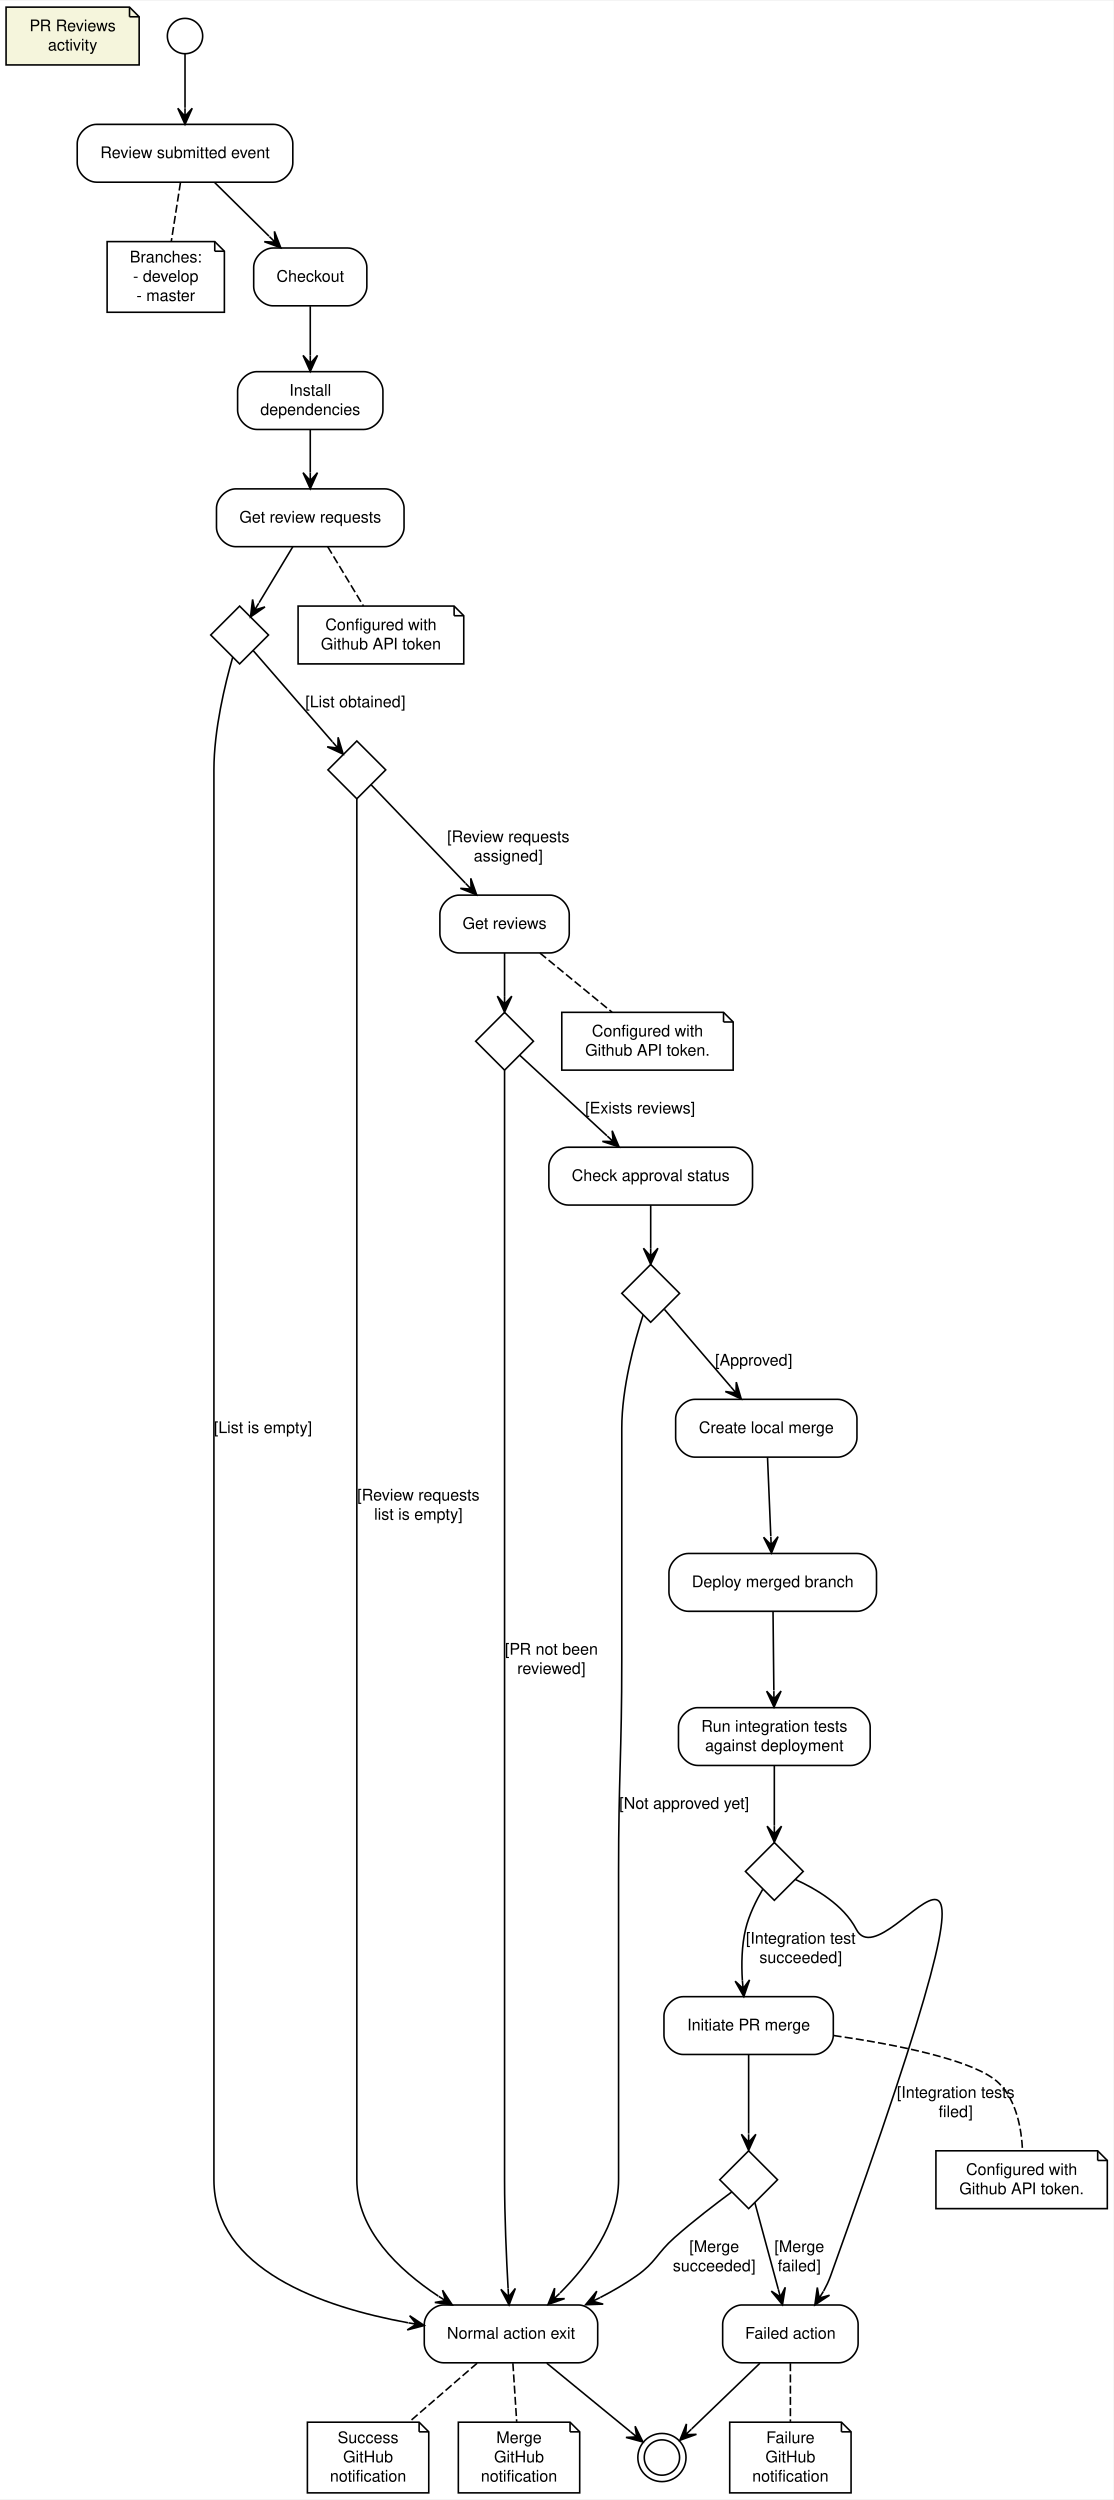
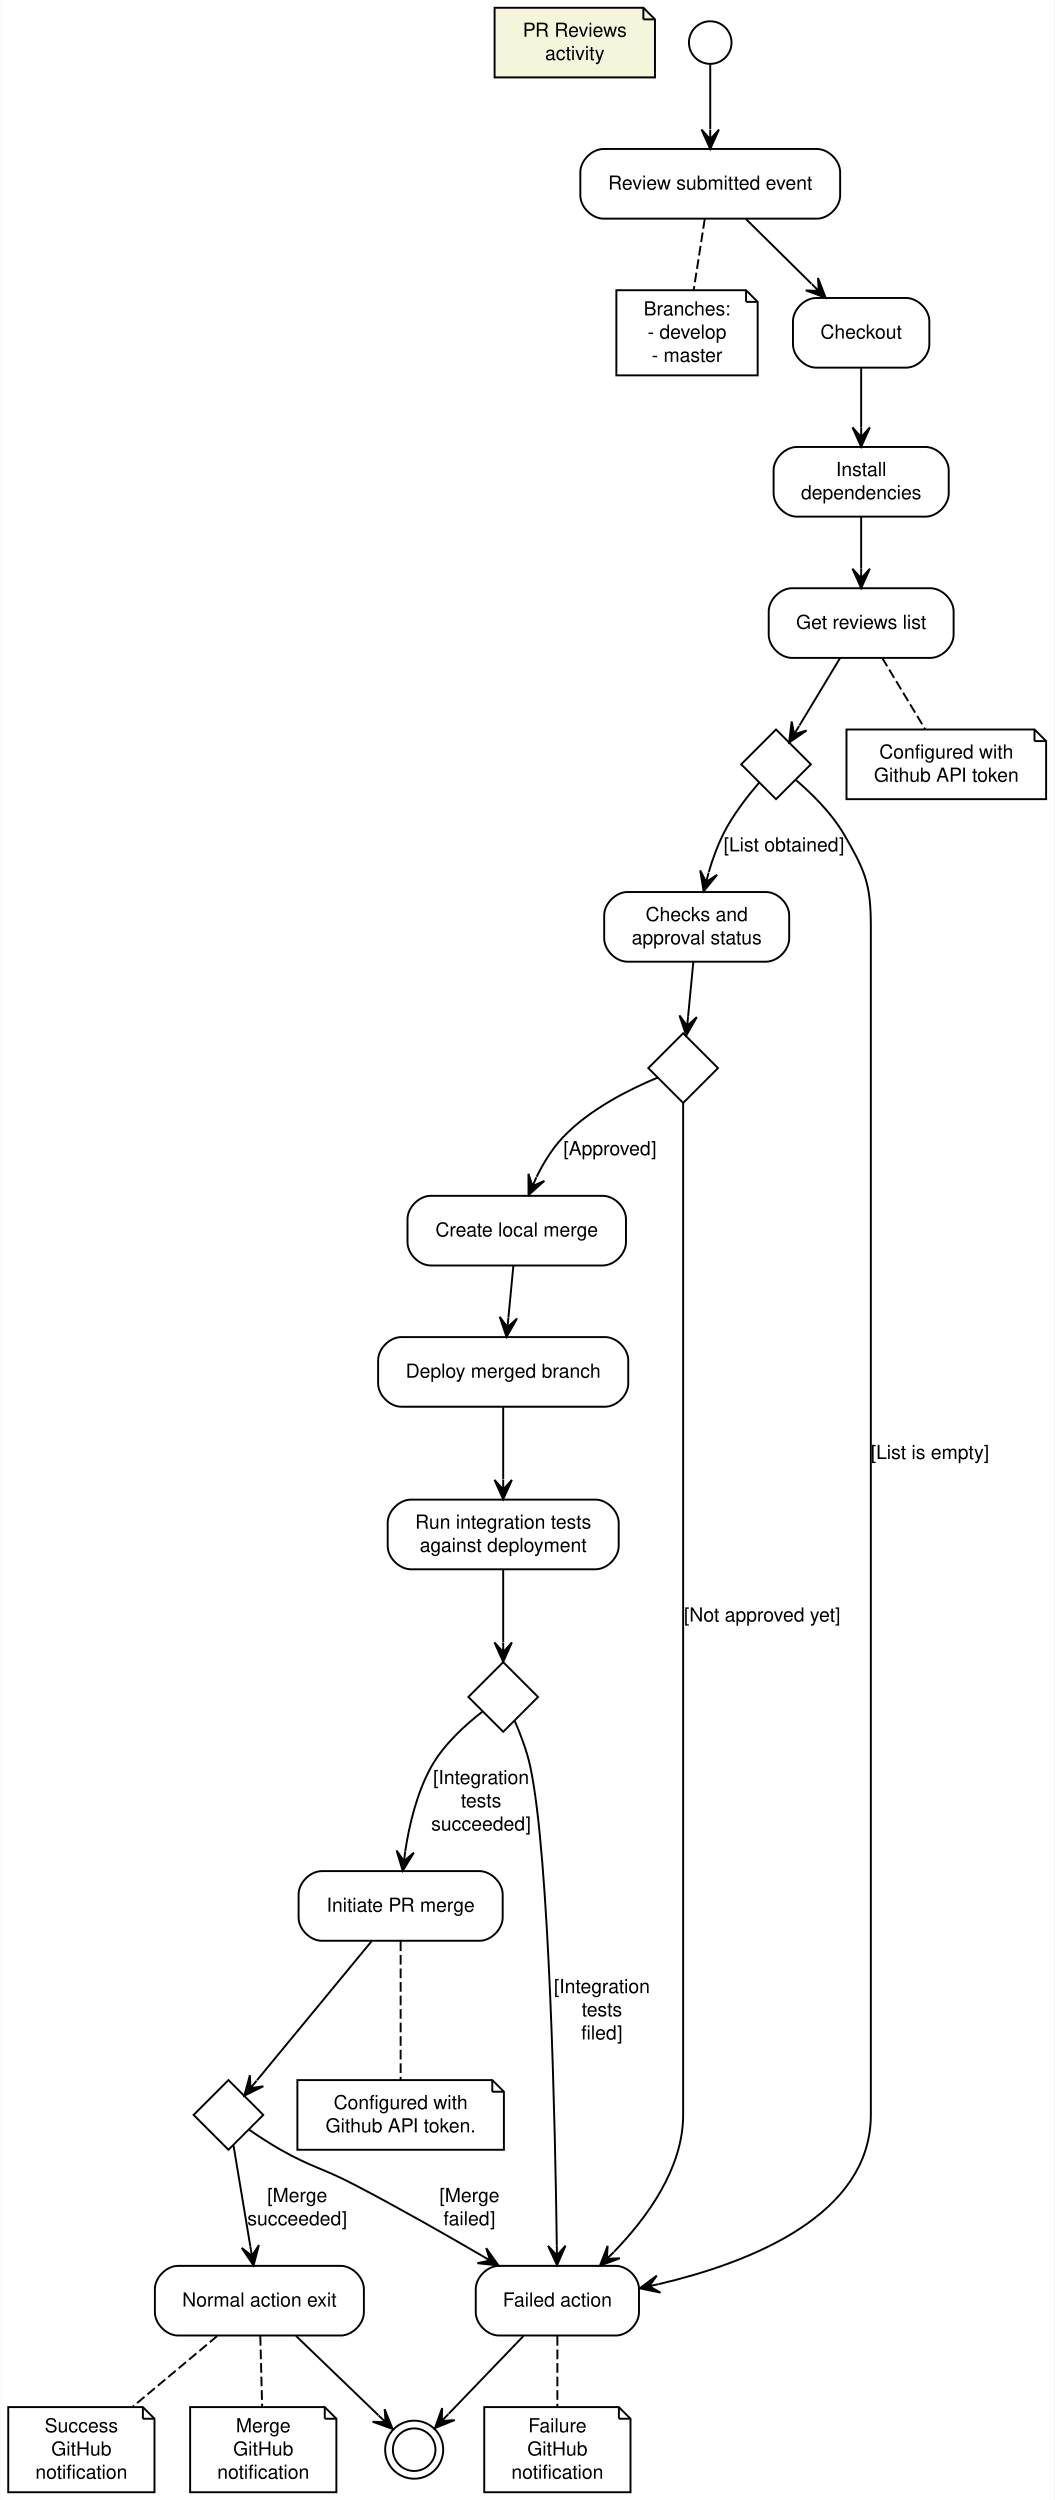
- <svg xmlns="http://www.w3.org/2000/svg" width="693pt" height="1556pt" viewBox="0.00 0.00 693.40 1556.00">
-   <g id="graph0" class="graph" transform="scale(1 1) rotate(0) translate(4 1552)">
-     <polygon fill="#ffffff" stroke="transparent" points="-4,4 -4,-1552 689.403,-1552 689.403,4 -4,4" />
+ <svg xmlns="http://www.w3.org/2000/svg" width="545pt" height="1292pt" viewBox="0.00 0.00 544.69 1292.00">
+   <g id="graph0" class="graph" transform="scale(1 1) rotate(0) translate(4 1288)">
+     <polygon fill="#ffffff" stroke="transparent" points="-4,4 -4,-1288 540.687,-1288 540.687,4 -4,4" />
    <g id="node1" class="node">
-       <polygon fill="#f5f5dc" stroke="#000000" points="76.664,-1548 -.222,-1548 -.222,-1512 82.664,-1512 82.664,-1542 76.664,-1548" />
-       <polyline fill="none" stroke="#000000" points="76.664,-1548 76.664,-1542 " />
-       <polyline fill="none" stroke="#000000" points="82.664,-1542 76.664,-1542 " />
-       <text text-anchor="middle" x="41.221" y="-1533" font-family="Helvetica,sans-Serif" font-size="10.00" fill="#000000">PR Reviews</text>
-       <text text-anchor="middle" x="41.221" y="-1521" font-family="Helvetica,sans-Serif" font-size="10.00" fill="#000000">activity</text>
+       <polygon fill="#f5f5dc" stroke="#000000" points="328.338,-1284 251.451,-1284 251.451,-1248 334.338,-1248 334.338,-1278 328.338,-1284" />
+       <polyline fill="none" stroke="#000000" points="328.338,-1284 328.338,-1278 " />
+       <polyline fill="none" stroke="#000000" points="334.338,-1278 328.338,-1278 " />
+       <text text-anchor="middle" x="292.894" y="-1269" font-family="Helvetica,sans-Serif" font-size="10.00" fill="#000000">PR Reviews</text>
+       <text text-anchor="middle" x="292.894" y="-1257" font-family="Helvetica,sans-Serif" font-size="10.00" fill="#000000">activity</text>
    </g>
    <g id="node2" class="node">
-       <ellipse fill="none" stroke="#000000" cx="111.221" cy="-1530" rx="11" ry="11" />
+       <ellipse fill="none" stroke="#000000" cx="362.894" cy="-1266" rx="11" ry="11" />
    </g>
    <g id="node3" class="node">
-       <path fill="none" stroke="#000000" d="M166.352,-1475C166.352,-1475 56.09,-1475 56.09,-1475 50.09,-1475 44.09,-1469 44.09,-1463 44.09,-1463 44.09,-1451 44.09,-1451 44.09,-1445 50.09,-1439 56.09,-1439 56.09,-1439 166.352,-1439 166.352,-1439 172.352,-1439 178.352,-1445 178.352,-1451 178.352,-1451 178.352,-1463 178.352,-1463 178.352,-1469 172.352,-1475 166.352,-1475" />
-       <text text-anchor="middle" x="111.221" y="-1454" font-family="Helvetica,sans-Serif" font-size="10.00" fill="#000000">Review submitted event</text>
+       <path fill="none" stroke="#000000" d="M418.026,-1211C418.026,-1211 307.763,-1211 307.763,-1211 301.763,-1211 295.763,-1205 295.763,-1199 295.763,-1199 295.763,-1187 295.763,-1187 295.763,-1181 301.763,-1175 307.763,-1175 307.763,-1175 418.026,-1175 418.026,-1175 424.026,-1175 430.026,-1181 430.026,-1187 430.026,-1187 430.026,-1199 430.026,-1199 430.026,-1205 424.026,-1211 418.026,-1211" />
+       <text text-anchor="middle" x="362.894" y="-1190" font-family="Helvetica,sans-Serif" font-size="10.00" fill="#000000">Review submitted event</text>
    </g>
    <g id="edge1" class="edge">
-       <path fill="none" stroke="#000000" d="M111.221,-1518.913C111.221,-1509.996 111.221,-1497.062 111.221,-1485.319" />
-       <polygon fill="#000000" stroke="#000000" points="111.221,-1475.019 115.721,-1485.019 111.221,-1480.019 111.221,-1485.019 111.221,-1485.019 111.221,-1485.019 111.221,-1480.019 106.721,-1485.019 111.221,-1475.019 111.221,-1475.019" />
+       <path fill="none" stroke="#000000" d="M362.894,-1254.913C362.894,-1245.996 362.894,-1233.062 362.894,-1221.319" />
+       <polygon fill="#000000" stroke="#000000" points="362.894,-1211.019 367.395,-1221.019 362.894,-1216.019 362.895,-1221.019 362.895,-1221.019 362.895,-1221.019 362.894,-1216.019 358.395,-1221.019 362.894,-1211.019 362.894,-1211.019" />
    </g>
    <g id="node4" class="node">
-       <polygon fill="none" stroke="#000000" points="129.734,-1402 62.708,-1402 62.708,-1358 135.734,-1358 135.734,-1396 129.734,-1402" />
-       <polyline fill="none" stroke="#000000" points="129.734,-1402 129.734,-1396 " />
-       <polyline fill="none" stroke="#000000" points="135.734,-1396 129.734,-1396 " />
-       <text text-anchor="middle" x="99.221" y="-1389" font-family="Helvetica,sans-Serif" font-size="10.00" fill="#000000">Branches:</text>
-       <text text-anchor="middle" x="99.221" y="-1377" font-family="Helvetica,sans-Serif" font-size="10.00" fill="#000000">- develop</text>
-       <text text-anchor="middle" x="99.221" y="-1365" font-family="Helvetica,sans-Serif" font-size="10.00" fill="#000000">- master</text>
+       <polygon fill="none" stroke="#000000" points="381.408,-1138 314.382,-1138 314.382,-1094 387.408,-1094 387.408,-1132 381.408,-1138" />
+       <polyline fill="none" stroke="#000000" points="381.408,-1138 381.408,-1132 " />
+       <polyline fill="none" stroke="#000000" points="387.408,-1132 381.408,-1132 " />
+       <text text-anchor="middle" x="350.894" y="-1125" font-family="Helvetica,sans-Serif" font-size="10.00" fill="#000000">Branches:</text>
+       <text text-anchor="middle" x="350.894" y="-1113" font-family="Helvetica,sans-Serif" font-size="10.00" fill="#000000">- develop</text>
+       <text text-anchor="middle" x="350.894" y="-1101" font-family="Helvetica,sans-Serif" font-size="10.00" fill="#000000">- master</text>
    </g>
    <g id="edge2" class="edge">
-       <path fill="none" stroke="#000000" stroke-dasharray="5,2" d="M108.377,-1438.752C106.672,-1427.812 104.492,-1413.822 102.687,-1402.238" />
+       <path fill="none" stroke="#000000" stroke-dasharray="5,2" d="M360.051,-1174.752C358.346,-1163.812 356.165,-1149.822 354.36,-1138.238" />
    </g>
    <g id="node5" class="node">
-       <path fill="none" stroke="#000000" d="M212.455,-1398C212.455,-1398 165.987,-1398 165.987,-1398 159.987,-1398 153.987,-1392 153.987,-1386 153.987,-1386 153.987,-1374 153.987,-1374 153.987,-1368 159.987,-1362 165.987,-1362 165.987,-1362 212.455,-1362 212.455,-1362 218.455,-1362 224.455,-1368 224.455,-1374 224.455,-1374 224.455,-1386 224.455,-1386 224.455,-1392 218.455,-1398 212.455,-1398" />
-       <text text-anchor="middle" x="189.221" y="-1377" font-family="Helvetica,sans-Serif" font-size="10.00" fill="#000000">Checkout</text>
+       <path fill="none" stroke="#000000" d="M464.129,-1134C464.129,-1134 417.66,-1134 417.66,-1134 411.66,-1134 405.66,-1128 405.66,-1122 405.66,-1122 405.66,-1110 405.66,-1110 405.66,-1104 411.66,-1098 417.66,-1098 417.66,-1098 464.129,-1098 464.129,-1098 470.129,-1098 476.129,-1104 476.129,-1110 476.129,-1110 476.129,-1122 476.129,-1122 476.129,-1128 470.129,-1134 464.129,-1134" />
+       <text text-anchor="middle" x="440.894" y="-1113" font-family="Helvetica,sans-Serif" font-size="10.00" fill="#000000">Checkout</text>
    </g>
    <g id="edge3" class="edge">
-       <path fill="none" stroke="#000000" d="M129.706,-1438.752C139.808,-1428.779 152.478,-1416.272 163.529,-1405.363" />
-       <polygon fill="#000000" stroke="#000000" points="170.869,-1398.117 166.914,-1408.345 167.31,-1401.63 163.752,-1405.142 163.752,-1405.142 163.752,-1405.142 167.31,-1401.63 160.591,-1401.94 170.869,-1398.117 170.869,-1398.117" />
+       <path fill="none" stroke="#000000" d="M381.379,-1174.752C391.482,-1164.779 404.152,-1152.272 415.202,-1141.363" />
+       <polygon fill="#000000" stroke="#000000" points="422.542,-1134.117 418.587,-1144.345 418.984,-1137.63 415.426,-1141.142 415.426,-1141.142 415.426,-1141.142 418.984,-1137.63 412.264,-1137.94 422.542,-1134.117 422.542,-1134.117" />
    </g>
    <g id="node6" class="node">
-       <path fill="none" stroke="#000000" d="M222.471,-1321C222.471,-1321 155.971,-1321 155.971,-1321 149.971,-1321 143.971,-1315 143.971,-1309 143.971,-1309 143.971,-1297 143.971,-1297 143.971,-1291 149.971,-1285 155.971,-1285 155.971,-1285 222.471,-1285 222.471,-1285 228.471,-1285 234.471,-1291 234.471,-1297 234.471,-1297 234.471,-1309 234.471,-1309 234.471,-1315 228.471,-1321 222.471,-1321" />
-       <text text-anchor="middle" x="189.221" y="-1306" font-family="Helvetica,sans-Serif" font-size="10.00" fill="#000000">Install</text>
-       <text text-anchor="middle" x="189.221" y="-1294" font-family="Helvetica,sans-Serif" font-size="10.00" fill="#000000">dependencies</text>
+       <path fill="none" stroke="#000000" d="M474.145,-1057C474.145,-1057 407.644,-1057 407.644,-1057 401.644,-1057 395.644,-1051 395.644,-1045 395.644,-1045 395.644,-1033 395.644,-1033 395.644,-1027 401.644,-1021 407.644,-1021 407.644,-1021 474.145,-1021 474.145,-1021 480.145,-1021 486.145,-1027 486.145,-1033 486.145,-1033 486.145,-1045 486.145,-1045 486.145,-1051 480.145,-1057 474.145,-1057" />
+       <text text-anchor="middle" x="440.894" y="-1042" font-family="Helvetica,sans-Serif" font-size="10.00" fill="#000000">Install</text>
+       <text text-anchor="middle" x="440.894" y="-1030" font-family="Helvetica,sans-Serif" font-size="10.00" fill="#000000">dependencies</text>
    </g>
    <g id="edge4" class="edge">
-       <path fill="none" stroke="#000000" d="M189.221,-1361.752C189.221,-1352.642 189.221,-1341.417 189.221,-1331.228" />
-       <polygon fill="#000000" stroke="#000000" points="189.221,-1321.117 193.721,-1331.117 189.221,-1326.117 189.221,-1331.117 189.221,-1331.117 189.221,-1331.117 189.221,-1326.117 184.721,-1331.117 189.221,-1321.117 189.221,-1321.117" />
+       <path fill="none" stroke="#000000" d="M440.894,-1097.752C440.894,-1088.642 440.894,-1077.417 440.894,-1067.228" />
+       <polygon fill="#000000" stroke="#000000" points="440.894,-1057.117 445.395,-1067.117 440.894,-1062.117 440.895,-1067.117 440.895,-1067.117 440.895,-1067.117 440.894,-1062.117 436.395,-1067.117 440.894,-1057.117 440.894,-1057.117" />
    </g>
    <g id="node7" class="node">
-       <path fill="none" stroke="#000000" d="M235.625,-1248C235.625,-1248 142.817,-1248 142.817,-1248 136.817,-1248 130.817,-1242 130.817,-1236 130.817,-1236 130.817,-1224 130.817,-1224 130.817,-1218 136.817,-1212 142.817,-1212 142.817,-1212 235.625,-1212 235.625,-1212 241.625,-1212 247.625,-1218 247.625,-1224 247.625,-1224 247.625,-1236 247.625,-1236 247.625,-1242 241.625,-1248 235.625,-1248" />
-       <text text-anchor="middle" x="189.221" y="-1227" font-family="Helvetica,sans-Serif" font-size="10.00" fill="#000000">Get review requests</text>
+       <path fill="none" stroke="#000000" d="M476.672,-984C476.672,-984 405.117,-984 405.117,-984 399.117,-984 393.117,-978 393.117,-972 393.117,-972 393.117,-960 393.117,-960 393.117,-954 399.117,-948 405.117,-948 405.117,-948 476.672,-948 476.672,-948 482.672,-948 488.672,-954 488.672,-960 488.672,-960 488.672,-972 488.672,-972 488.672,-978 482.672,-984 476.672,-984" />
+       <text text-anchor="middle" x="440.894" y="-963" font-family="Helvetica,sans-Serif" font-size="10.00" fill="#000000">Get reviews list</text>
    </g>
    <g id="edge5" class="edge">
-       <path fill="none" stroke="#000000" d="M189.221,-1284.955C189.221,-1276.883 189.221,-1267.176 189.221,-1258.182" />
-       <polygon fill="#000000" stroke="#000000" points="189.221,-1248.09 193.721,-1258.09 189.221,-1253.09 189.221,-1258.09 189.221,-1258.09 189.221,-1258.09 189.221,-1253.09 184.721,-1258.09 189.221,-1248.09 189.221,-1248.09" />
+       <path fill="none" stroke="#000000" d="M440.894,-1020.955C440.894,-1012.883 440.894,-1003.176 440.894,-994.182" />
+       <polygon fill="#000000" stroke="#000000" points="440.894,-984.09 445.395,-994.09 440.894,-989.09 440.895,-994.09 440.895,-994.09 440.895,-994.09 440.894,-989.09 436.395,-994.09 440.894,-984.09 440.894,-984.09" />
    </g>
    <g id="node8" class="node">
-       <polygon fill="none" stroke="#000000" points="145.221,-1175 127.221,-1157 145.221,-1139 163.221,-1157 145.221,-1175" />
+       <polygon fill="none" stroke="#000000" points="396.894,-911 378.894,-893 396.894,-875 414.894,-893 396.894,-911" />
    </g>
    <g id="edge6" class="edge">
-       <path fill="none" stroke="#000000" d="M178.345,-1211.955C171.967,-1201.375 163.898,-1187.987 157.32,-1177.074" />
-       <polygon fill="#000000" stroke="#000000" points="152.004,-1168.254 161.02,-1174.495 154.585,-1172.536 157.166,-1176.818 157.166,-1176.818 157.166,-1176.818 154.585,-1172.536 153.312,-1179.141 152.004,-1168.254 152.004,-1168.254" />
+       <path fill="none" stroke="#000000" d="M430.018,-947.955C423.641,-937.375 415.571,-923.987 408.994,-913.074" />
+       <polygon fill="#000000" stroke="#000000" points="403.678,-904.254 412.694,-910.495 406.259,-908.536 408.84,-912.818 408.84,-912.818 408.84,-912.818 406.259,-908.536 404.986,-915.141 403.678,-904.254 403.678,-904.254" />
    </g>
    <g id="node9" class="node">
-       <polygon fill="none" stroke="#000000" points="278.807,-1175 181.635,-1175 181.635,-1139 284.807,-1139 284.807,-1169 278.807,-1175" />
-       <polyline fill="none" stroke="#000000" points="278.807,-1175 278.807,-1169 " />
-       <polyline fill="none" stroke="#000000" points="284.807,-1169 278.807,-1169 " />
-       <text text-anchor="middle" x="233.221" y="-1160" font-family="Helvetica,sans-Serif" font-size="10.00" fill="#000000">Configured with</text>
-       <text text-anchor="middle" x="233.221" y="-1148" font-family="Helvetica,sans-Serif" font-size="10.00" fill="#000000">Github API token</text>
+       <polygon fill="none" stroke="#000000" points="530.48,-911 433.309,-911 433.309,-875 536.48,-875 536.48,-905 530.48,-911" />
+       <polyline fill="none" stroke="#000000" points="530.48,-911 530.48,-905 " />
+       <polyline fill="none" stroke="#000000" points="536.48,-905 530.48,-905 " />
+       <text text-anchor="middle" x="484.894" y="-896" font-family="Helvetica,sans-Serif" font-size="10.00" fill="#000000">Configured with</text>
+       <text text-anchor="middle" x="484.894" y="-884" font-family="Helvetica,sans-Serif" font-size="10.00" fill="#000000">Github API token</text>
    </g>
    <g id="edge7" class="edge">
-       <path fill="none" stroke="#000000" stroke-dasharray="5,2" d="M200.097,-1211.955C206.867,-1200.724 215.543,-1186.33 222.317,-1175.09" />
+       <path fill="none" stroke="#000000" stroke-dasharray="5,2" d="M451.771,-947.955C458.54,-936.724 467.216,-922.33 473.991,-911.09" />
    </g>
    <g id="node10" class="node">
-       <path fill="none" stroke="#000000" d="M356.225,-117C356.225,-117 272.217,-117 272.217,-117 266.217,-117 260.217,-111 260.217,-105 260.217,-105 260.217,-93 260.217,-93 260.217,-87 266.217,-81 272.217,-81 272.217,-81 356.225,-81 356.225,-81 362.225,-81 368.225,-87 368.225,-93 368.225,-93 368.225,-105 368.225,-105 368.225,-111 362.225,-117 356.225,-117" />
-       <text text-anchor="middle" x="314.221" y="-96" font-family="Helvetica,sans-Serif" font-size="10.00" fill="#000000">Normal action exit</text>
+       <path fill="none" stroke="#000000" d="M314.073,-117C314.073,-117 253.716,-117 253.716,-117 247.716,-117 241.716,-111 241.716,-105 241.716,-105 241.716,-93 241.716,-93 241.716,-87 247.716,-81 253.716,-81 253.716,-81 314.073,-81 314.073,-81 320.073,-81 326.073,-87 326.073,-93 326.073,-93 326.073,-105 326.073,-105 326.073,-111 320.073,-117 314.073,-117" />
+       <text text-anchor="middle" x="283.894" y="-96" font-family="Helvetica,sans-Serif" font-size="10.00" fill="#000000">Failed action</text>
    </g>
    <g id="edge8" class="edge">
-       <path fill="none" stroke="#000000" d="M140.933,-1143.182C136.194,-1126.66 129.221,-1098.089 129.221,-1073 129.221,-1073 129.221,-1073 129.221,-195 129.221,-139.08 196.639,-115.69 250.078,-105.934" />
-       <polygon fill="#000000" stroke="#000000" points="260.214,-104.213 251.109,-110.323 255.285,-105.05 250.355,-105.887 250.355,-105.887 250.355,-105.887 255.285,-105.05 249.602,-101.451 260.214,-104.213 260.214,-104.213" />
-       <text text-anchor="middle" x="159.78" y="-660" font-family="Helvetica,sans-Serif" font-size="10.00" fill="#000000">[List is empty]</text>
+       <path fill="none" stroke="#000000" d="M407.179,-884.863C415.005,-878.159 425.488,-867.996 431.894,-857 443.082,-837.799 445.894,-831.222 445.894,-809 445.894,-809 445.894,-809 445.894,-195 445.894,-143.114 383.629,-118.665 336.303,-107.575" />
+       <polygon fill="#000000" stroke="#000000" points="326.458,-105.407 337.192,-103.163 331.341,-106.482 336.224,-107.558 336.224,-107.558 336.224,-107.558 331.341,-106.482 335.256,-111.953 326.458,-105.407 326.458,-105.407" />
+       <text text-anchor="middle" x="476.454" y="-534" font-family="Helvetica,sans-Serif" font-size="10.00" fill="#000000">[List is empty]</text>
    </g>
    <g id="node11" class="node">
-       <polygon fill="none" stroke="#000000" points="218.221,-1091 200.221,-1073 218.221,-1055 236.221,-1073 218.221,-1091" />
+       <path fill="none" stroke="#000000" d="M391.693,-827C391.693,-827 320.096,-827 320.096,-827 314.096,-827 308.096,-821 308.096,-815 308.096,-815 308.096,-803 308.096,-803 308.096,-797 314.096,-791 320.096,-791 320.096,-791 391.693,-791 391.693,-791 397.693,-791 403.693,-797 403.693,-803 403.693,-803 403.693,-815 403.693,-815 403.693,-821 397.693,-827 391.693,-827" />
+       <text text-anchor="middle" x="355.894" y="-812" font-family="Helvetica,sans-Serif" font-size="10.00" fill="#000000">Checks and</text>
+       <text text-anchor="middle" x="355.894" y="-800" font-family="Helvetica,sans-Serif" font-size="10.00" fill="#000000">approval status</text>
    </g>
    <g id="edge9" class="edge">
-       <path fill="none" stroke="#000000" d="M153.595,-1147.364C165.632,-1133.514 188.023,-1107.748 203.026,-1090.485" />
-       <polygon fill="#000000" stroke="#000000" points="209.72,-1082.782 206.557,-1093.282 206.44,-1086.556 203.16,-1090.33 203.16,-1090.33 203.16,-1090.33 206.44,-1086.556 199.764,-1087.378 209.72,-1082.782 209.72,-1082.782" />
-       <text text-anchor="middle" x="217.344" y="-1112" font-family="Helvetica,sans-Serif" font-size="10.00" fill="#000000">[List obtained]</text>
-     </g>
-     <g id="node25" class="node">
-       <polygon fill="none" stroke="#000000" points="257.01,-44 187.432,-44 187.432,0 263.01,0 263.01,-38 257.01,-44" />
-       <polyline fill="none" stroke="#000000" points="257.01,-44 257.01,-38 " />
-       <polyline fill="none" stroke="#000000" points="263.01,-38 257.01,-38 " />
-       <text text-anchor="middle" x="225.221" y="-31" font-family="Helvetica,sans-Serif" font-size="10.00" fill="#000000">Success</text>
-       <text text-anchor="middle" x="225.221" y="-19" font-family="Helvetica,sans-Serif" font-size="10.00" fill="#000000">GitHub</text>
-       <text text-anchor="middle" x="225.221" y="-7" font-family="Helvetica,sans-Serif" font-size="10.00" fill="#000000">notification</text>
-     </g>
-     <g id="edge28" class="edge">
-       <path fill="none" stroke="#000000" stroke-dasharray="5,2" d="M293.129,-80.752C280.484,-69.812 264.313,-55.822 250.924,-44.238" />
-     </g>
-     <g id="node26" class="node">
-       <polygon fill="none" stroke="#000000" points="351.01,-44 281.432,-44 281.432,0 357.01,0 357.01,-38 351.01,-44" />
-       <polyline fill="none" stroke="#000000" points="351.01,-44 351.01,-38 " />
-       <polyline fill="none" stroke="#000000" points="357.01,-38 351.01,-38 " />
-       <text text-anchor="middle" x="319.221" y="-31" font-family="Helvetica,sans-Serif" font-size="10.00" fill="#000000">Merge</text>
-       <text text-anchor="middle" x="319.221" y="-19" font-family="Helvetica,sans-Serif" font-size="10.00" fill="#000000">GitHub</text>
-       <text text-anchor="middle" x="319.221" y="-7" font-family="Helvetica,sans-Serif" font-size="10.00" fill="#000000">notification</text>
-     </g>
-     <g id="edge29" class="edge">
-       <path fill="none" stroke="#000000" stroke-dasharray="5,2" d="M315.406,-80.752C316.116,-69.812 317.025,-55.822 317.777,-44.238" />
-     </g>
-     <g id="node27" class="node">
-       <ellipse fill="none" stroke="#000000" cx="408.221" cy="-22" rx="11" ry="11" />
-       <ellipse fill="none" stroke="#000000" cx="408.221" cy="-22" rx="15" ry="15" />
-     </g>
-     <g id="edge30" class="edge">
-       <path fill="none" stroke="#000000" d="M336.498,-80.752C352.347,-67.769 373.441,-50.49 388.645,-38.035" />
-       <polygon fill="#000000" stroke="#000000" points="396.416,-31.671 391.531,-41.489 392.548,-34.839 388.68,-38.007 388.68,-38.007 388.68,-38.007 392.548,-34.839 385.828,-34.526 396.416,-31.671 396.416,-31.671" />
+       <path fill="none" stroke="#000000" d="M388.203,-883.57C382.243,-876.662 374.554,-866.816 369.649,-857 366.597,-850.894 364.121,-844.002 362.156,-837.386" />
+       <polygon fill="#000000" stroke="#000000" points="359.478,-827.369 366.408,-835.867 360.769,-832.199 362.06,-837.029 362.06,-837.029 362.06,-837.029 360.769,-832.199 357.713,-838.192 359.478,-827.369 359.478,-827.369" />
+       <text text-anchor="middle" x="401.017" y="-848" font-family="Helvetica,sans-Serif" font-size="10.00" fill="#000000">[List obtained]</text>
+     </g>
+     <g id="node23" class="node">
+       <ellipse fill="none" stroke="#000000" cx="209.894" cy="-22" rx="11" ry="11" />
+       <ellipse fill="none" stroke="#000000" cx="209.894" cy="-22" rx="15" ry="15" />
+     </g>
+     <g id="edge26" class="edge">
+       <path fill="none" stroke="#000000" d="M266.358,-80.752C254.718,-68.64 239.485,-52.79 227.775,-40.606" />
+       <polygon fill="#000000" stroke="#000000" points="220.662,-33.204 230.836,-37.296 224.127,-36.809 227.591,-40.414 227.591,-40.414 227.591,-40.414 224.127,-36.809 224.347,-43.532 220.662,-33.204 220.662,-33.204" />
+     </g>
+     <g id="node24" class="node">
+       <polygon fill="none" stroke="#000000" points="315.684,-44 246.105,-44 246.105,0 321.684,0 321.684,-38 315.684,-44" />
+       <polyline fill="none" stroke="#000000" points="315.684,-44 315.684,-38 " />
+       <polyline fill="none" stroke="#000000" points="321.684,-38 315.684,-38 " />
+       <text text-anchor="middle" x="283.894" y="-31" font-family="Helvetica,sans-Serif" font-size="10.00" fill="#000000">Failure</text>
+       <text text-anchor="middle" x="283.894" y="-19" font-family="Helvetica,sans-Serif" font-size="10.00" fill="#000000">GitHub</text>
+       <text text-anchor="middle" x="283.894" y="-7" font-family="Helvetica,sans-Serif" font-size="10.00" fill="#000000">notification</text>
+     </g>
+     <g id="edge25" class="edge">
+       <path fill="none" stroke="#000000" stroke-dasharray="5,2" d="M283.894,-80.752C283.894,-69.812 283.894,-55.822 283.894,-44.238" />
+     </g>
+     <g id="node12" class="node">
+       <polygon fill="none" stroke="#000000" points="348.894,-754 330.894,-736 348.894,-718 366.894,-736 348.894,-754" />
    </g>
    <g id="edge10" class="edge">
-       <path fill="none" stroke="#000000" d="M218.221,-1054.953C218.221,-1035.658 218.221,-1004.167 218.221,-977 218.221,-977 218.221,-977 218.221,-195 218.221,-163.69 244.07,-139.025 268.941,-122.539" />
-       <polygon fill="#000000" stroke="#000000" points="277.654,-117.051 271.59,-126.189 273.423,-119.716 269.192,-122.381 269.192,-122.381 269.192,-122.381 273.423,-119.716 266.794,-118.573 277.654,-117.051 277.654,-117.051" />
-       <text text-anchor="middle" x="256.56" y="-618" font-family="Helvetica,sans-Serif" font-size="10.00" fill="#000000">[Review requests</text>
-       <text text-anchor="middle" x="256.56" y="-606" font-family="Helvetica,sans-Serif" font-size="10.00" fill="#000000">list is empty]</text>
-     </g>
-     <g id="node12" class="node">
-       <path fill="none" stroke="#000000" d="M338.502,-995C338.502,-995 281.94,-995 281.94,-995 275.94,-995 269.94,-989 269.94,-983 269.94,-983 269.94,-971 269.94,-971 269.94,-965 275.94,-959 281.94,-959 281.94,-959 338.502,-959 338.502,-959 344.502,-959 350.502,-965 350.502,-971 350.502,-971 350.502,-983 350.502,-983 350.502,-989 344.502,-995 338.502,-995" />
-       <text text-anchor="middle" x="310.221" y="-974" font-family="Helvetica,sans-Serif" font-size="10.00" fill="#000000">Get reviews</text>
+       <path fill="none" stroke="#000000" d="M354.164,-790.955C353.352,-782.488 352.368,-772.224 351.471,-762.868" />
+       <polygon fill="#000000" stroke="#000000" points="350.509,-752.837 355.943,-762.361 350.986,-757.814 351.464,-762.791 351.464,-762.791 351.464,-762.791 350.986,-757.814 346.984,-763.22 350.509,-752.837 350.509,-752.837" />
    </g>
    <g id="edge11" class="edge">
-       <path fill="none" stroke="#000000" d="M227.042,-1063.795C240.442,-1049.813 266.413,-1022.713 285.787,-1002.497" />
-       <polygon fill="#000000" stroke="#000000" points="292.849,-995.127 289.179,-1005.461 289.389,-998.737 285.93,-1002.347 285.93,-1002.347 285.93,-1002.347 289.389,-998.737 282.681,-999.234 292.849,-995.127 292.849,-995.127" />
-       <text text-anchor="middle" x="312.56" y="-1028" font-family="Helvetica,sans-Serif" font-size="10.00" fill="#000000">[Review requests</text>
-       <text text-anchor="middle" x="312.56" y="-1016" font-family="Helvetica,sans-Serif" font-size="10.00" fill="#000000">assigned]</text>
+       <path fill="none" stroke="#000000" d="M348.894,-717.976C348.894,-700.966 348.894,-674.75 348.894,-652 348.894,-652 348.894,-652 348.894,-195 348.894,-167.526 330.415,-142.057 313.162,-124.266" />
+       <polygon fill="#000000" stroke="#000000" points="305.901,-117.128 316.187,-120.929 309.466,-120.633 313.032,-124.138 313.032,-124.138 313.032,-124.138 309.466,-120.633 309.877,-127.347 305.901,-117.128 305.901,-117.128" />
+       <text text-anchor="middle" x="389.741" y="-450" font-family="Helvetica,sans-Serif" font-size="10.00" fill="#000000">[Not approved yet]</text>
    </g>
    <g id="node13" class="node">
-       <polygon fill="none" stroke="#000000" points="310.221,-922 292.221,-904 310.221,-886 328.221,-904 310.221,-922" />
+       <path fill="none" stroke="#000000" d="M307.348,-670C307.348,-670 218.441,-670 218.441,-670 212.441,-670 206.441,-664 206.441,-658 206.441,-658 206.441,-646 206.441,-646 206.441,-640 212.441,-634 218.441,-634 218.441,-634 307.348,-634 307.348,-634 313.348,-634 319.348,-640 319.348,-646 319.348,-646 319.348,-658 319.348,-658 319.348,-664 313.348,-670 307.348,-670" />
+       <text text-anchor="middle" x="262.894" y="-649" font-family="Helvetica,sans-Serif" font-size="10.00" fill="#000000">Create local merge</text>
    </g>
    <g id="edge12" class="edge">
-       <path fill="none" stroke="#000000" d="M310.221,-958.955C310.221,-950.883 310.221,-941.176 310.221,-932.182" />
-       <polygon fill="#000000" stroke="#000000" points="310.221,-922.09 314.721,-932.09 310.221,-927.09 310.221,-932.09 310.221,-932.09 310.221,-932.09 310.221,-927.09 305.721,-932.09 310.221,-922.09 310.221,-922.09" />
+       <path fill="none" stroke="#000000" d="M335.7,-731.087C321.938,-725.401 300.468,-714.873 286.543,-700 281.131,-694.219 276.701,-686.965 273.199,-679.861" />
+       <polygon fill="#000000" stroke="#000000" points="268.994,-670.417 277.172,-677.722 271.028,-674.985 273.062,-679.553 273.062,-679.553 273.062,-679.553 271.028,-674.985 268.951,-681.383 268.994,-670.417 268.994,-670.417" />
+       <text text-anchor="middle" x="311.07" y="-691" font-family="Helvetica,sans-Serif" font-size="10.00" fill="#000000">[Approved]</text>
    </g>
    <g id="node14" class="node">
-       <polygon fill="none" stroke="#000000" points="446.586,-922 345.856,-922 345.856,-886 452.586,-886 452.586,-916 446.586,-922" />
-       <polyline fill="none" stroke="#000000" points="446.586,-922 446.586,-916 " />
-       <polyline fill="none" stroke="#000000" points="452.586,-916 446.586,-916 " />
-       <text text-anchor="middle" x="399.221" y="-907" font-family="Helvetica,sans-Serif" font-size="10.00" fill="#000000">Configured with</text>
-       <text text-anchor="middle" x="399.221" y="-895" font-family="Helvetica,sans-Serif" font-size="10.00" fill="#000000">Github API token.</text>
+       <path fill="none" stroke="#000000" d="M308.527,-597C308.527,-597 203.262,-597 203.262,-597 197.262,-597 191.262,-591 191.262,-585 191.262,-585 191.262,-573 191.262,-573 191.262,-567 197.262,-561 203.262,-561 203.262,-561 308.527,-561 308.527,-561 314.527,-561 320.527,-567 320.527,-573 320.527,-573 320.527,-585 320.527,-585 320.527,-591 314.527,-597 308.527,-597" />
+       <text text-anchor="middle" x="255.894" y="-576" font-family="Helvetica,sans-Serif" font-size="10.00" fill="#000000">Deploy merged branch</text>
    </g>
    <g id="edge13" class="edge">
-       <path fill="none" stroke="#000000" stroke-dasharray="5,2" d="M332.221,-958.955C345.913,-947.724 363.463,-933.33 377.166,-922.09" />
+       <path fill="none" stroke="#000000" d="M261.164,-633.955C260.39,-625.883 259.459,-616.176 258.597,-607.182" />
+       <polygon fill="#000000" stroke="#000000" points="257.629,-597.09 263.063,-606.615 258.106,-602.067 258.584,-607.045 258.584,-607.045 258.584,-607.045 258.106,-602.067 254.104,-607.474 257.629,-597.09 257.629,-597.09" />
+     </g>
+     <g id="node15" class="node">
+       <path fill="none" stroke="#000000" d="M303.586,-513C303.586,-513 208.203,-513 208.203,-513 202.203,-513 196.203,-507 196.203,-501 196.203,-501 196.203,-489 196.203,-489 196.203,-483 202.203,-477 208.203,-477 208.203,-477 303.586,-477 303.586,-477 309.586,-477 315.586,-483 315.586,-489 315.586,-489 315.586,-501 315.586,-501 315.586,-507 309.586,-513 303.586,-513" />
+       <text text-anchor="middle" x="255.894" y="-498" font-family="Helvetica,sans-Serif" font-size="10.00" fill="#000000">Run integration tests</text>
+       <text text-anchor="middle" x="255.894" y="-486" font-family="Helvetica,sans-Serif" font-size="10.00" fill="#000000">against deployment</text>
    </g>
    <g id="edge14" class="edge">
-       <path fill="none" stroke="#000000" d="M310.221,-885.976C310.221,-868.966 310.221,-842.75 310.221,-820 310.221,-820 310.221,-820 310.221,-195 310.221,-172.164 311.365,-146.3 312.429,-127.176" />
-       <polygon fill="#000000" stroke="#000000" points="313.021,-117.038 316.93,-127.283 312.729,-122.029 312.438,-127.021 312.438,-127.021 312.438,-127.021 312.729,-122.029 307.946,-126.759 313.021,-117.038 313.021,-117.038" />
-       <text text-anchor="middle" x="339.4" y="-522" font-family="Helvetica,sans-Serif" font-size="10.00" fill="#000000">[PR not been</text>
-       <text text-anchor="middle" x="339.4" y="-510" font-family="Helvetica,sans-Serif" font-size="10.00" fill="#000000">reviewed]</text>
-     </g>
-     <g id="node15" class="node">
-       <path fill="none" stroke="#000000" d="M452.635,-838C452.635,-838 349.807,-838 349.807,-838 343.807,-838 337.807,-832 337.807,-826 337.807,-826 337.807,-814 337.807,-814 337.807,-808 343.807,-802 349.807,-802 349.807,-802 452.635,-802 452.635,-802 458.635,-802 464.635,-808 464.635,-814 464.635,-814 464.635,-826 464.635,-826 464.635,-832 458.635,-838 452.635,-838" />
-       <text text-anchor="middle" x="401.221" y="-817" font-family="Helvetica,sans-Serif" font-size="10.00" fill="#000000">Check approval status</text>
+       <path fill="none" stroke="#000000" d="M255.894,-560.773C255.894,-549.876 255.894,-535.795 255.894,-523.459" />
+       <polygon fill="#000000" stroke="#000000" points="255.894,-513.191 260.395,-523.191 255.894,-518.191 255.895,-523.191 255.895,-523.191 255.895,-523.191 255.894,-518.191 251.395,-523.191 255.894,-513.191 255.894,-513.191" />
+     </g>
+     <g id="node16" class="node">
+       <polygon fill="none" stroke="#000000" points="255.894,-429 237.894,-411 255.894,-393 273.894,-411 255.894,-429" />
    </g>
    <g id="edge15" class="edge">
-       <path fill="none" stroke="#000000" d="M319.617,-895.327C332.332,-883.59 355.545,-862.162 373.972,-845.153" />
-       <polygon fill="#000000" stroke="#000000" points="381.531,-838.175 377.236,-848.264 377.857,-841.566 374.183,-844.958 374.183,-844.958 374.183,-844.958 377.857,-841.566 371.131,-841.651 381.531,-838.175 381.531,-838.175" />
-       <text text-anchor="middle" x="394.666" y="-859" font-family="Helvetica,sans-Serif" font-size="10.00" fill="#000000">[Exists reviews]</text>
-     </g>
-     <g id="node16" class="node">
-       <polygon fill="none" stroke="#000000" points="401.221,-765 383.221,-747 401.221,-729 419.221,-747 401.221,-765" />
+       <path fill="none" stroke="#000000" d="M255.894,-476.773C255.894,-465.876 255.894,-451.795 255.894,-439.459" />
+       <polygon fill="#000000" stroke="#000000" points="255.894,-429.191 260.395,-439.191 255.894,-434.191 255.895,-439.191 255.895,-439.191 255.895,-439.191 255.894,-434.191 251.395,-439.191 255.894,-429.191 255.894,-429.191" />
    </g>
    <g id="edge16" class="edge">
-       <path fill="none" stroke="#000000" d="M401.221,-801.955C401.221,-793.883 401.221,-784.176 401.221,-775.182" />
-       <polygon fill="#000000" stroke="#000000" points="401.221,-765.09 405.721,-775.09 401.221,-770.09 401.221,-775.09 401.221,-775.09 401.221,-775.09 401.221,-770.09 396.721,-775.09 401.221,-765.09 401.221,-765.09" />
+       <path fill="none" stroke="#000000" d="M261.835,-398.642C264.816,-391.832 268.155,-383.131 269.894,-375 279.861,-328.417 282.79,-188.034 283.602,-127.399" />
+       <polygon fill="#000000" stroke="#000000" points="283.726,-117.377 288.102,-127.432 283.664,-122.377 283.602,-127.376 283.602,-127.376 283.602,-127.376 283.664,-122.377 279.102,-127.321 283.726,-117.377 283.726,-117.377" />
+       <text text-anchor="middle" x="306.904" y="-258" font-family="Helvetica,sans-Serif" font-size="10.00" fill="#000000">[Integration</text>
+       <text text-anchor="middle" x="306.904" y="-246" font-family="Helvetica,sans-Serif" font-size="10.00" fill="#000000">tests</text>
+       <text text-anchor="middle" x="306.904" y="-234" font-family="Helvetica,sans-Serif" font-size="10.00" fill="#000000">filed]</text>
+     </g>
+     <g id="node17" class="node">
+       <path fill="none" stroke="#000000" d="M243.628,-321C243.628,-321 162.161,-321 162.161,-321 156.161,-321 150.161,-315 150.161,-309 150.161,-309 150.161,-297 150.161,-297 150.161,-291 156.161,-285 162.161,-285 162.161,-285 243.628,-285 243.628,-285 249.628,-285 255.628,-291 255.628,-297 255.628,-297 255.628,-309 255.628,-309 255.628,-315 249.628,-321 243.628,-321" />
+       <text text-anchor="middle" x="202.894" y="-300" font-family="Helvetica,sans-Serif" font-size="10.00" fill="#000000">Initiate PR merge</text>
    </g>
    <g id="edge17" class="edge">
-       <path fill="none" stroke="#000000" d="M396.492,-733.514C391.159,-717.077 383.221,-688.355 383.221,-663 383.221,-663 383.221,-663 383.221,-519 383.221,-460.327 381.221,-445.673 381.221,-387 381.221,-387 381.221,-387 381.221,-195 381.221,-167.435 362.416,-142.133 344.731,-124.432" />
-       <polygon fill="#000000" stroke="#000000" points="337.279,-117.327 347.622,-120.97 340.897,-120.777 344.517,-124.227 344.517,-124.227 344.517,-124.227 340.897,-120.777 341.411,-127.484 337.279,-117.327 337.279,-117.327" />
-       <text text-anchor="middle" x="422.068" y="-426" font-family="Helvetica,sans-Serif" font-size="10.00" fill="#000000">[Not approved yet]</text>
-     </g>
-     <g id="node17" class="node">
-       <path fill="none" stroke="#000000" d="M517.675,-681C517.675,-681 428.767,-681 428.767,-681 422.767,-681 416.767,-675 416.767,-669 416.767,-669 416.767,-657 416.767,-657 416.767,-651 422.767,-645 428.767,-645 428.767,-645 517.675,-645 517.675,-645 523.675,-645 529.675,-651 529.675,-657 529.675,-657 529.675,-669 529.675,-669 529.675,-675 523.675,-681 517.675,-681" />
-       <text text-anchor="middle" x="473.221" y="-660" font-family="Helvetica,sans-Serif" font-size="10.00" fill="#000000">Create local merge</text>
+       <path fill="none" stroke="#000000" d="M245.101,-403.381C236.635,-396.824 225.236,-386.605 218.762,-375 211.307,-361.639 207.355,-345.058 205.259,-331.177" />
+       <polygon fill="#000000" stroke="#000000" points="203.991,-321.186 209.714,-330.54 204.621,-326.146 205.25,-331.107 205.25,-331.107 205.25,-331.107 204.621,-326.146 200.786,-331.673 203.991,-321.186 203.991,-321.186" />
+       <text text-anchor="middle" x="244.461" y="-366" font-family="Helvetica,sans-Serif" font-size="10.00" fill="#000000">[Integration</text>
+       <text text-anchor="middle" x="244.461" y="-354" font-family="Helvetica,sans-Serif" font-size="10.00" fill="#000000">tests</text>
+       <text text-anchor="middle" x="244.461" y="-342" font-family="Helvetica,sans-Serif" font-size="10.00" fill="#000000">succeeded]</text>
+     </g>
+     <g id="node18" class="node">
+       <polygon fill="none" stroke="#000000" points="113.894,-213 95.894,-195 113.894,-177 131.894,-195 113.894,-213" />
    </g>
    <g id="edge18" class="edge">
-       <path fill="none" stroke="#000000" d="M409.763,-737.034C419.879,-725.232 437.116,-705.123 451.074,-688.838" />
-       <polygon fill="#000000" stroke="#000000" points="457.618,-681.204 454.526,-691.725 454.363,-685 451.11,-688.797 451.11,-688.797 451.11,-688.797 454.363,-685 447.693,-685.868 457.618,-681.204 457.618,-681.204" />
-       <text text-anchor="middle" x="465.397" y="-702" font-family="Helvetica,sans-Serif" font-size="10.00" fill="#000000">[Approved]</text>
-     </g>
-     <g id="node18" class="node">
-       <path fill="none" stroke="#000000" d="M529.853,-585C529.853,-585 424.589,-585 424.589,-585 418.589,-585 412.589,-579 412.589,-573 412.589,-573 412.589,-561 412.589,-561 412.589,-555 418.589,-549 424.589,-549 424.589,-549 529.853,-549 529.853,-549 535.853,-549 541.853,-555 541.853,-561 541.853,-561 541.853,-573 541.853,-573 541.853,-579 535.853,-585 529.853,-585" />
-       <text text-anchor="middle" x="477.221" y="-564" font-family="Helvetica,sans-Serif" font-size="10.00" fill="#000000">Deploy merged branch</text>
+       <path fill="none" stroke="#000000" d="M187.797,-284.679C171.294,-264.653 145.026,-232.778 128.657,-212.914" />
+       <polygon fill="#000000" stroke="#000000" points="122.104,-204.962 131.936,-209.818 125.284,-208.821 128.464,-212.679 128.464,-212.679 128.464,-212.679 125.284,-208.821 124.991,-215.541 122.104,-204.962 122.104,-204.962" />
+     </g>
+     <g id="node19" class="node">
+       <polygon fill="none" stroke="#000000" points="250.259,-213 149.53,-213 149.53,-177 256.259,-177 256.259,-207 250.259,-213" />
+       <polyline fill="none" stroke="#000000" points="250.259,-213 250.259,-207 " />
+       <polyline fill="none" stroke="#000000" points="256.259,-207 250.259,-207 " />
+       <text text-anchor="middle" x="202.894" y="-198" font-family="Helvetica,sans-Serif" font-size="10.00" fill="#000000">Configured with</text>
+       <text text-anchor="middle" x="202.894" y="-186" font-family="Helvetica,sans-Serif" font-size="10.00" fill="#000000">Github API token.</text>
    </g>
    <g id="edge19" class="edge">
-       <path fill="none" stroke="#000000" d="M473.973,-644.943C474.551,-631.086 475.359,-611.686 476.025,-595.707" />
-       <polygon fill="#000000" stroke="#000000" points="476.458,-585.302 480.538,-595.481 476.25,-590.298 476.042,-595.294 476.042,-595.294 476.042,-595.294 476.25,-590.298 471.546,-595.106 476.458,-585.302 476.458,-585.302" />
-     </g>
-     <g id="node19" class="node">
-       <path fill="none" stroke="#000000" d="M525.912,-489C525.912,-489 430.53,-489 430.53,-489 424.53,-489 418.53,-483 418.53,-477 418.53,-477 418.53,-465 418.53,-465 418.53,-459 424.53,-453 430.53,-453 430.53,-453 525.912,-453 525.912,-453 531.912,-453 537.912,-459 537.912,-465 537.912,-465 537.912,-477 537.912,-477 537.912,-483 531.912,-489 525.912,-489" />
-       <text text-anchor="middle" x="478.221" y="-474" font-family="Helvetica,sans-Serif" font-size="10.00" fill="#000000">Run integration tests</text>
-       <text text-anchor="middle" x="478.221" y="-462" font-family="Helvetica,sans-Serif" font-size="10.00" fill="#000000">against deployment</text>
+       <path fill="none" stroke="#000000" stroke-dasharray="5,2" d="M202.894,-284.679C202.894,-264.699 202.894,-232.923 202.894,-213.05" />
    </g>
    <g id="edge20" class="edge">
-       <path fill="none" stroke="#000000" d="M477.409,-548.943C477.553,-535.086 477.755,-515.686 477.922,-499.707" />
-       <polygon fill="#000000" stroke="#000000" points="478.03,-489.302 482.426,-499.349 477.978,-494.302 477.926,-499.302 477.926,-499.302 477.926,-499.302 477.978,-494.302 473.426,-499.255 478.03,-489.302 478.03,-489.302" />
+       <path fill="none" stroke="#000000" d="M124.442,-187.45C129.34,-184.08 135.306,-180.164 140.894,-177 157.157,-167.792 162.325,-167.642 178.894,-159 201.011,-147.465 225.213,-133.714 244.803,-122.288" />
+       <polygon fill="#000000" stroke="#000000" points="253.455,-117.218 247.102,-126.157 249.141,-119.746 244.827,-122.274 244.827,-122.274 244.827,-122.274 249.141,-119.746 242.552,-118.391 253.455,-117.218 253.455,-117.218" />
+       <text text-anchor="middle" x="238.452" y="-150" font-family="Helvetica,sans-Serif" font-size="10.00" fill="#000000">[Merge</text>
+       <text text-anchor="middle" x="238.452" y="-138" font-family="Helvetica,sans-Serif" font-size="10.00" fill="#000000">failed]</text>
    </g>
    <g id="node20" class="node">
-       <polygon fill="none" stroke="#000000" points="478.221,-405 460.221,-387 478.221,-369 496.221,-387 478.221,-405" />
+       <path fill="none" stroke="#000000" d="M171.899,-117C171.899,-117 87.891,-117 87.891,-117 81.891,-117 75.891,-111 75.891,-105 75.891,-105 75.891,-93 75.891,-93 75.891,-87 81.891,-81 87.891,-81 87.891,-81 171.899,-81 171.899,-81 177.899,-81 183.899,-87 183.899,-93 183.899,-93 183.899,-105 183.899,-105 183.899,-111 177.899,-117 171.899,-117" />
+       <text text-anchor="middle" x="129.894" y="-96" font-family="Helvetica,sans-Serif" font-size="10.00" fill="#000000">Normal action exit</text>
    </g>
    <g id="edge21" class="edge">
-       <path fill="none" stroke="#000000" d="M478.221,-452.773C478.221,-441.876 478.221,-427.795 478.221,-415.459" />
-       <polygon fill="#000000" stroke="#000000" points="478.221,-405.191 482.721,-415.191 478.221,-410.191 478.221,-415.191 478.221,-415.191 478.221,-415.191 478.221,-410.191 473.721,-415.191 478.221,-405.191 478.221,-405.191" />
+       <path fill="none" stroke="#000000" d="M116.537,-179.148C118.889,-165.035 122.384,-144.061 125.21,-127.108" />
+       <polygon fill="#000000" stroke="#000000" points="126.866,-117.17 129.661,-127.773 126.044,-122.102 125.222,-127.034 125.222,-127.034 125.222,-127.034 126.044,-122.102 120.783,-126.294 126.866,-117.17 126.866,-117.17" />
+       <text text-anchor="middle" x="149.461" y="-150" font-family="Helvetica,sans-Serif" font-size="10.00" fill="#000000">[Merge</text>
+       <text text-anchor="middle" x="149.461" y="-138" font-family="Helvetica,sans-Serif" font-size="10.00" fill="#000000">succeeded]</text>
    </g>
    <g id="node21" class="node">
-       <path fill="none" stroke="#000000" d="M518.4,-117C518.4,-117 458.042,-117 458.042,-117 452.042,-117 446.042,-111 446.042,-105 446.042,-105 446.042,-93 446.042,-93 446.042,-87 452.042,-81 458.042,-81 458.042,-81 518.4,-81 518.4,-81 524.4,-81 530.4,-87 530.4,-93 530.4,-93 530.4,-105 530.4,-105 530.4,-111 524.4,-117 518.4,-117" />
-       <text text-anchor="middle" x="488.221" y="-96" font-family="Helvetica,sans-Serif" font-size="10.00" fill="#000000">Failed action</text>
+       <polygon fill="none" stroke="#000000" points="69.684,-44 .105,-44 .105,0 75.684,0 75.684,-38 69.684,-44" />
+       <polyline fill="none" stroke="#000000" points="69.684,-44 69.684,-38 " />
+       <polyline fill="none" stroke="#000000" points="75.684,-38 69.684,-38 " />
+       <text text-anchor="middle" x="37.895" y="-31" font-family="Helvetica,sans-Serif" font-size="10.00" fill="#000000">Success</text>
+       <text text-anchor="middle" x="37.895" y="-19" font-family="Helvetica,sans-Serif" font-size="10.00" fill="#000000">GitHub</text>
+       <text text-anchor="middle" x="37.895" y="-7" font-family="Helvetica,sans-Serif" font-size="10.00" fill="#000000">notification</text>
    </g>
    <g id="edge22" class="edge">
-       <path fill="none" stroke="#000000" d="M491.457,-381.897C503.762,-376.354 521.343,-366.204 529.221,-351 548.77,-313.272 647.938,-509.791 513.221,-135 512.088,-131.849 510.607,-128.718 508.929,-125.693" />
-       <polygon fill="#000000" stroke="#000000" points="503.463,-117.022 512.603,-123.081 506.13,-121.251 508.796,-125.481 508.796,-125.481 508.796,-125.481 506.13,-121.251 504.989,-127.881 503.463,-117.022 503.463,-117.022" />
-       <text text-anchor="middle" x="591.178" y="-246" font-family="Helvetica,sans-Serif" font-size="10.00" fill="#000000">[Integration tests</text>
-       <text text-anchor="middle" x="591.178" y="-234" font-family="Helvetica,sans-Serif" font-size="10.00" fill="#000000">filed]</text>
+       <path fill="none" stroke="#000000" stroke-dasharray="5,2" d="M108.092,-80.752C95.02,-69.812 78.305,-55.822 64.464,-44.238" />
    </g>
    <g id="node22" class="node">
-       <path fill="none" stroke="#000000" d="M502.954,-309C502.954,-309 421.488,-309 421.488,-309 415.488,-309 409.488,-303 409.488,-297 409.488,-297 409.488,-285 409.488,-285 409.488,-279 415.488,-273 421.488,-273 421.488,-273 502.954,-273 502.954,-273 508.954,-273 514.954,-279 514.954,-285 514.954,-285 514.954,-297 514.954,-297 514.954,-303 508.954,-309 502.954,-309" />
-       <text text-anchor="middle" x="462.221" y="-288" font-family="Helvetica,sans-Serif" font-size="10.00" fill="#000000">Initiate PR merge</text>
+       <polygon fill="none" stroke="#000000" points="163.684,-44 94.105,-44 94.105,0 169.684,0 169.684,-38 163.684,-44" />
+       <polyline fill="none" stroke="#000000" points="163.684,-44 163.684,-38 " />
+       <polyline fill="none" stroke="#000000" points="169.684,-38 163.684,-38 " />
+       <text text-anchor="middle" x="131.894" y="-31" font-family="Helvetica,sans-Serif" font-size="10.00" fill="#000000">Merge</text>
+       <text text-anchor="middle" x="131.894" y="-19" font-family="Helvetica,sans-Serif" font-size="10.00" fill="#000000">GitHub</text>
+       <text text-anchor="middle" x="131.894" y="-7" font-family="Helvetica,sans-Serif" font-size="10.00" fill="#000000">notification</text>
    </g>
    <g id="edge23" class="edge">
-       <path fill="none" stroke="#000000" d="M470.983,-375.842C466.971,-368.98 462.384,-359.835 460.307,-351 457.9,-340.759 457.688,-329.267 458.316,-319.101" />
-       <polygon fill="#000000" stroke="#000000" points="459.216,-309.096 462.801,-319.459 458.768,-314.076 458.32,-319.056 458.32,-319.056 458.32,-319.056 458.768,-314.076 453.838,-318.652 459.216,-309.096 459.216,-309.096" />
-       <text text-anchor="middle" x="494.678" y="-342" font-family="Helvetica,sans-Serif" font-size="10.00" fill="#000000">[Integration test</text>
-       <text text-anchor="middle" x="494.678" y="-330" font-family="Helvetica,sans-Serif" font-size="10.00" fill="#000000">succeeded]</text>
-     </g>
-     <g id="edge32" class="edge">
-       <path fill="none" stroke="#000000" d="M469.262,-80.752C456.406,-68.378 439.495,-52.101 426.733,-39.818" />
-       <polygon fill="#000000" stroke="#000000" points="419.397,-32.757 429.723,-36.45 423,-36.224 426.602,-39.692 426.602,-39.692 426.602,-39.692 423,-36.224 423.481,-42.934 419.397,-32.757 419.397,-32.757" />
-     </g>
-     <g id="node28" class="node">
-       <polygon fill="none" stroke="#000000" points="520.01,-44 450.432,-44 450.432,0 526.01,0 526.01,-38 520.01,-44" />
-       <polyline fill="none" stroke="#000000" points="520.01,-44 520.01,-38 " />
-       <polyline fill="none" stroke="#000000" points="526.01,-38 520.01,-38 " />
-       <text text-anchor="middle" x="488.221" y="-31" font-family="Helvetica,sans-Serif" font-size="10.00" fill="#000000">Failure</text>
-       <text text-anchor="middle" x="488.221" y="-19" font-family="Helvetica,sans-Serif" font-size="10.00" fill="#000000">GitHub</text>
-       <text text-anchor="middle" x="488.221" y="-7" font-family="Helvetica,sans-Serif" font-size="10.00" fill="#000000">notification</text>
-     </g>
-     <g id="edge31" class="edge">
-       <path fill="none" stroke="#000000" stroke-dasharray="5,2" d="M488.221,-80.752C488.221,-69.812 488.221,-55.822 488.221,-44.238" />
-     </g>
-     <g id="node23" class="node">
-       <polygon fill="none" stroke="#000000" points="462.221,-213 444.221,-195 462.221,-177 480.221,-195 462.221,-213" />
+       <path fill="none" stroke="#000000" stroke-dasharray="5,2" d="M130.369,-80.752C130.653,-69.812 131.016,-55.822 131.317,-44.238" />
    </g>
    <g id="edge24" class="edge">
-       <path fill="none" stroke="#000000" d="M462.221,-272.943C462.221,-259.086 462.221,-239.686 462.221,-223.708" />
-       <polygon fill="#000000" stroke="#000000" points="462.221,-213.302 466.721,-223.302 462.221,-218.302 462.221,-223.302 462.221,-223.302 462.221,-223.302 462.221,-218.302 457.721,-223.302 462.221,-213.302 462.221,-213.302" />
-     </g>
-     <g id="node24" class="node">
-       <polygon fill="none" stroke="#000000" points="679.586,-213 578.856,-213 578.856,-177 685.586,-177 685.586,-207 679.586,-213" />
-       <polyline fill="none" stroke="#000000" points="679.586,-213 679.586,-207 " />
-       <polyline fill="none" stroke="#000000" points="685.586,-207 679.586,-207 " />
-       <text text-anchor="middle" x="632.221" y="-198" font-family="Helvetica,sans-Serif" font-size="10.00" fill="#000000">Configured with</text>
-       <text text-anchor="middle" x="632.221" y="-186" font-family="Helvetica,sans-Serif" font-size="10.00" fill="#000000">Github API token.</text>
-     </g>
-     <g id="edge25" class="edge">
-       <path fill="none" stroke="#000000" stroke-dasharray="5,2" d="M515.115,-284.825C554.467,-279.157 603.758,-269.428 618.221,-255 629.126,-244.122 632.192,-226.497 632.788,-213.158" />
-     </g>
-     <g id="edge27" class="edge">
-       <path fill="none" stroke="#000000" d="M451.661,-187.352C442.111,-180.299 427.794,-169.38 416.088,-159 404.832,-149.02 404.549,-143.621 392.221,-135 385.281,-130.147 377.583,-125.675 369.803,-121.655" />
-       <polygon fill="#000000" stroke="#000000" points="360.675,-117.147 371.633,-117.54 365.158,-119.361 369.641,-121.575 369.641,-121.575 369.641,-121.575 365.158,-119.361 367.648,-125.61 360.675,-117.147 360.675,-117.147" />
-       <text text-anchor="middle" x="440.788" y="-150" font-family="Helvetica,sans-Serif" font-size="10.00" fill="#000000">[Merge</text>
-       <text text-anchor="middle" x="440.788" y="-138" font-family="Helvetica,sans-Serif" font-size="10.00" fill="#000000">succeeded]</text>
-     </g>
-     <g id="edge26" class="edge">
-       <path fill="none" stroke="#000000" d="M466.057,-180.835C469.883,-166.709 475.863,-144.628 480.648,-126.961" />
-       <polygon fill="#000000" stroke="#000000" points="483.302,-117.163 485.031,-127.991 481.995,-121.989 480.688,-126.815 480.688,-126.815 480.688,-126.815 481.995,-121.989 476.344,-125.638 483.302,-117.163 483.302,-117.163" />
-       <text text-anchor="middle" x="493.778" y="-150" font-family="Helvetica,sans-Serif" font-size="10.00" fill="#000000">[Merge</text>
-       <text text-anchor="middle" x="493.778" y="-138" font-family="Helvetica,sans-Serif" font-size="10.00" fill="#000000">failed]</text>
+       <path fill="none" stroke="#000000" d="M148.853,-80.752C161.71,-68.378 178.621,-52.101 191.382,-39.818" />
+       <polygon fill="#000000" stroke="#000000" points="198.718,-32.757 194.634,-42.934 195.116,-36.224 191.513,-39.692 191.513,-39.692 191.513,-39.692 195.116,-36.224 188.393,-36.45 198.718,-32.757 198.718,-32.757" />
    </g>
  </g>
</svg>
